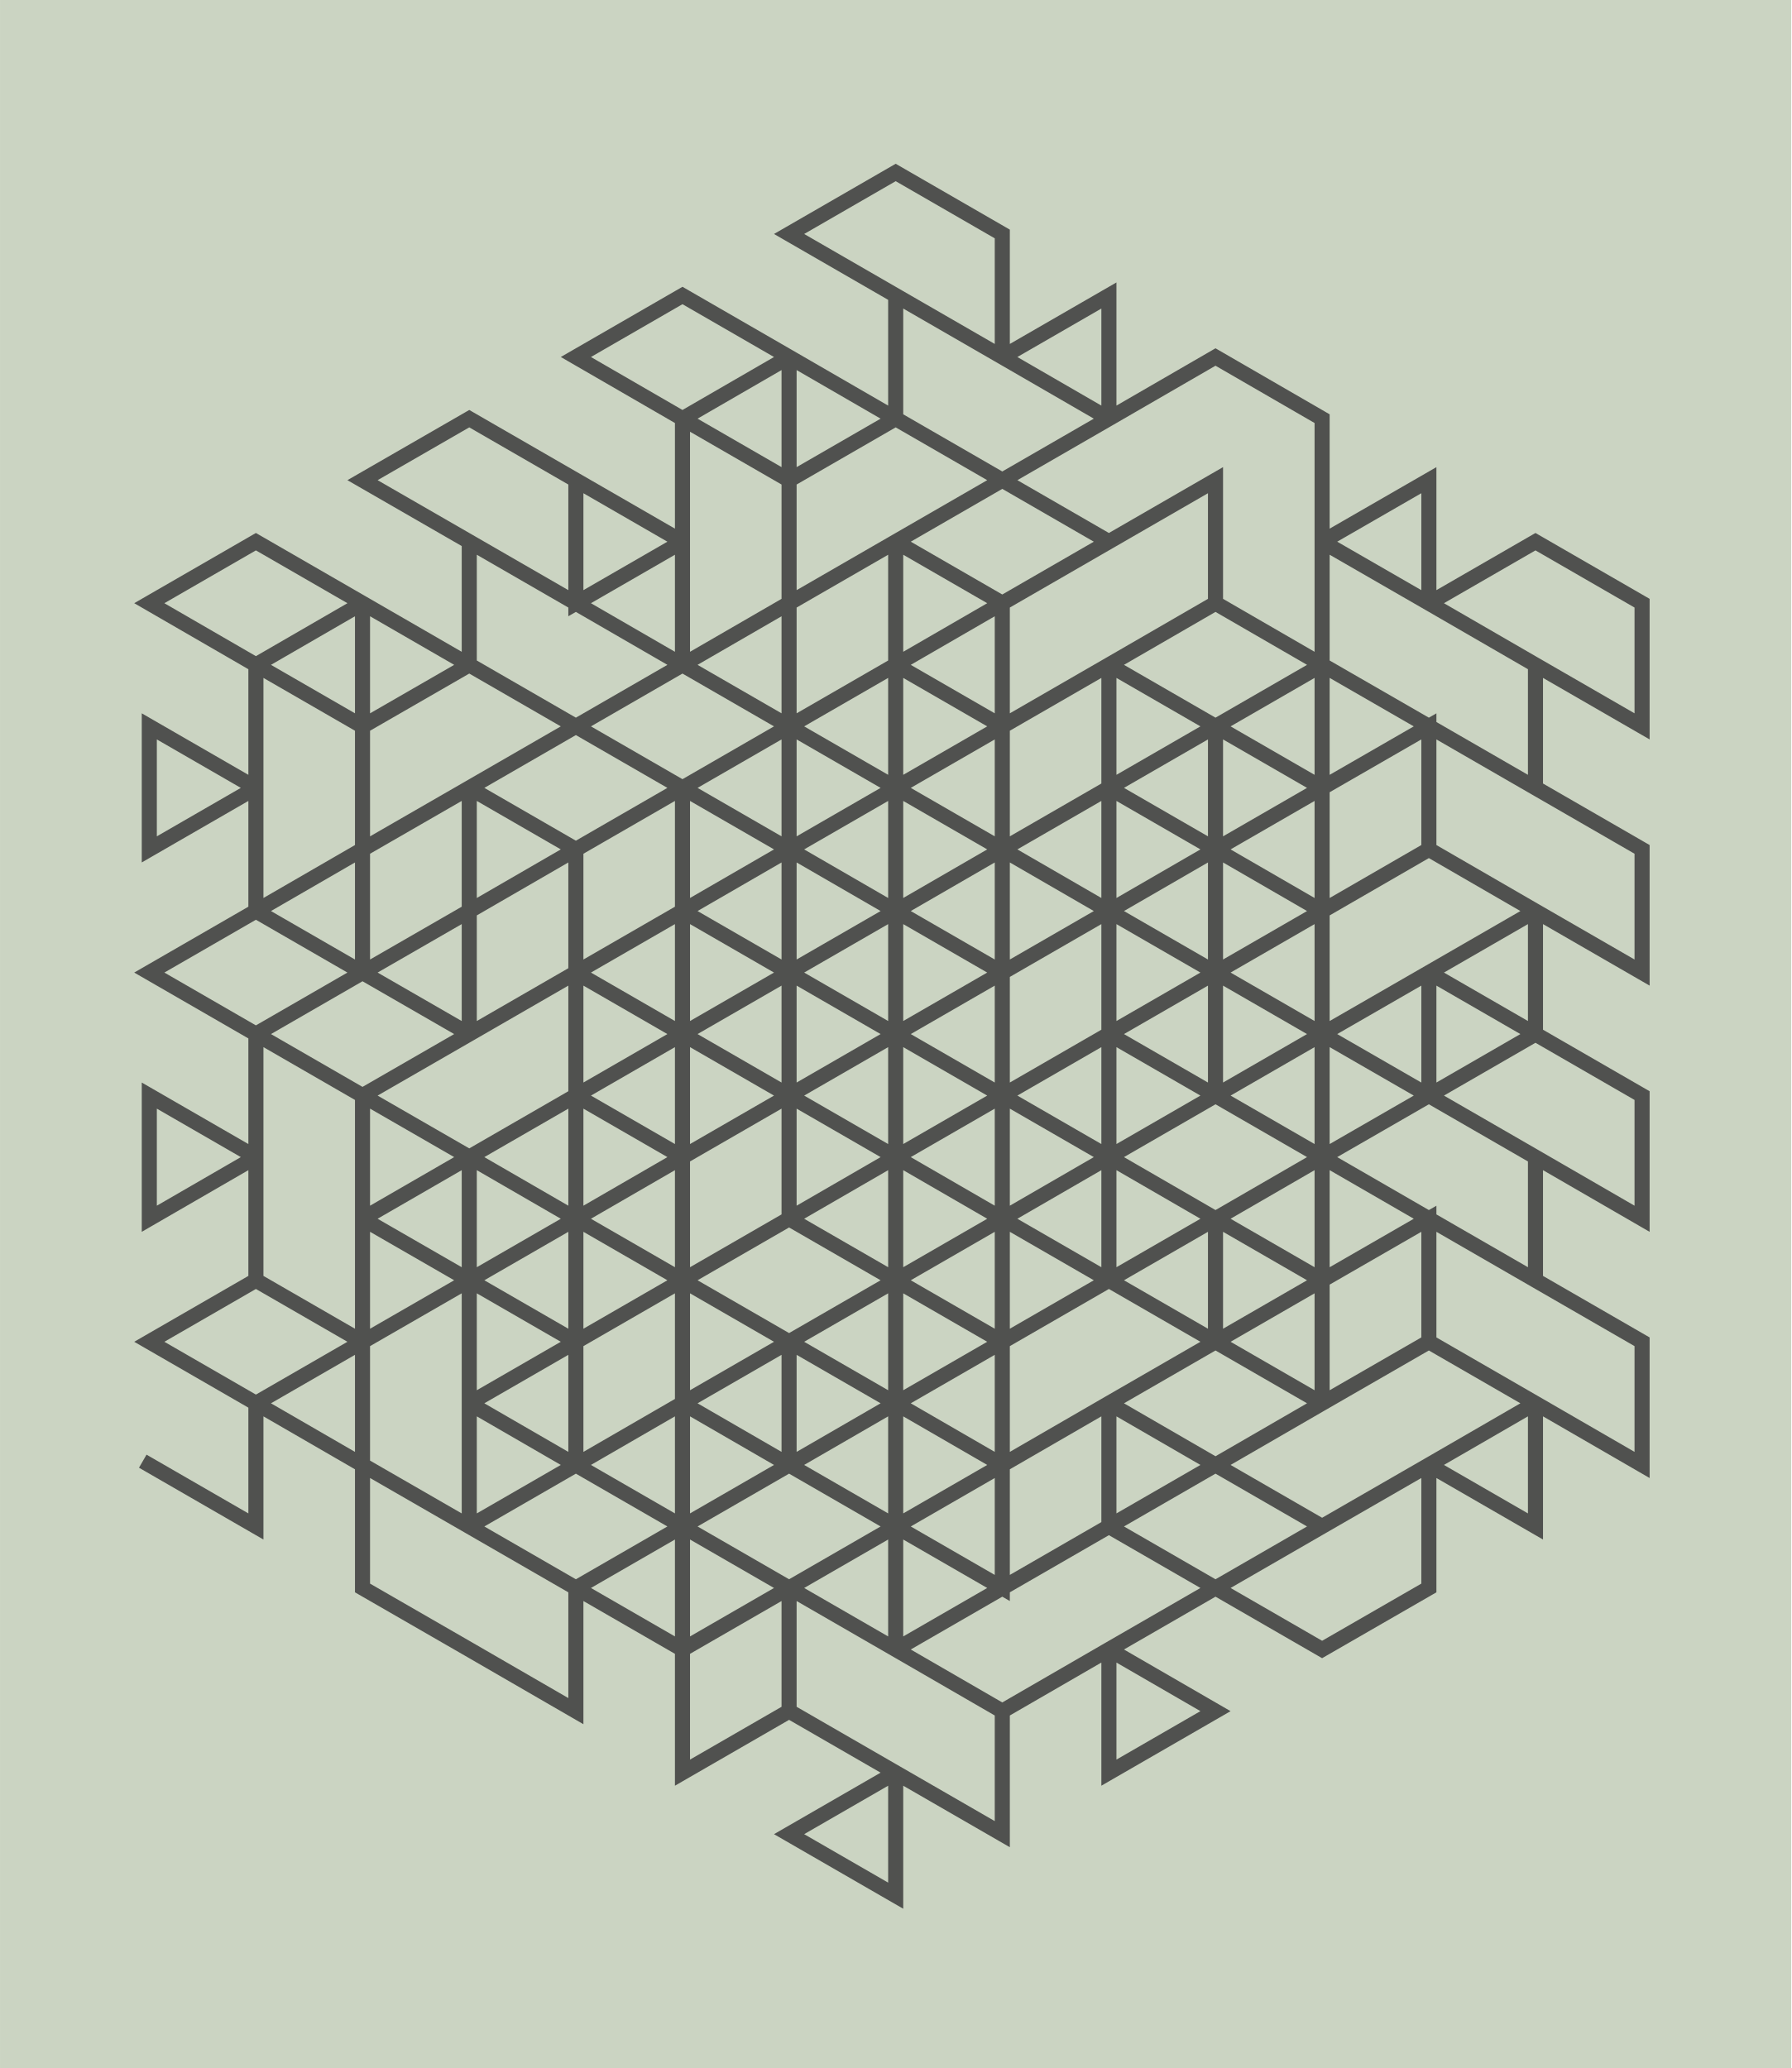
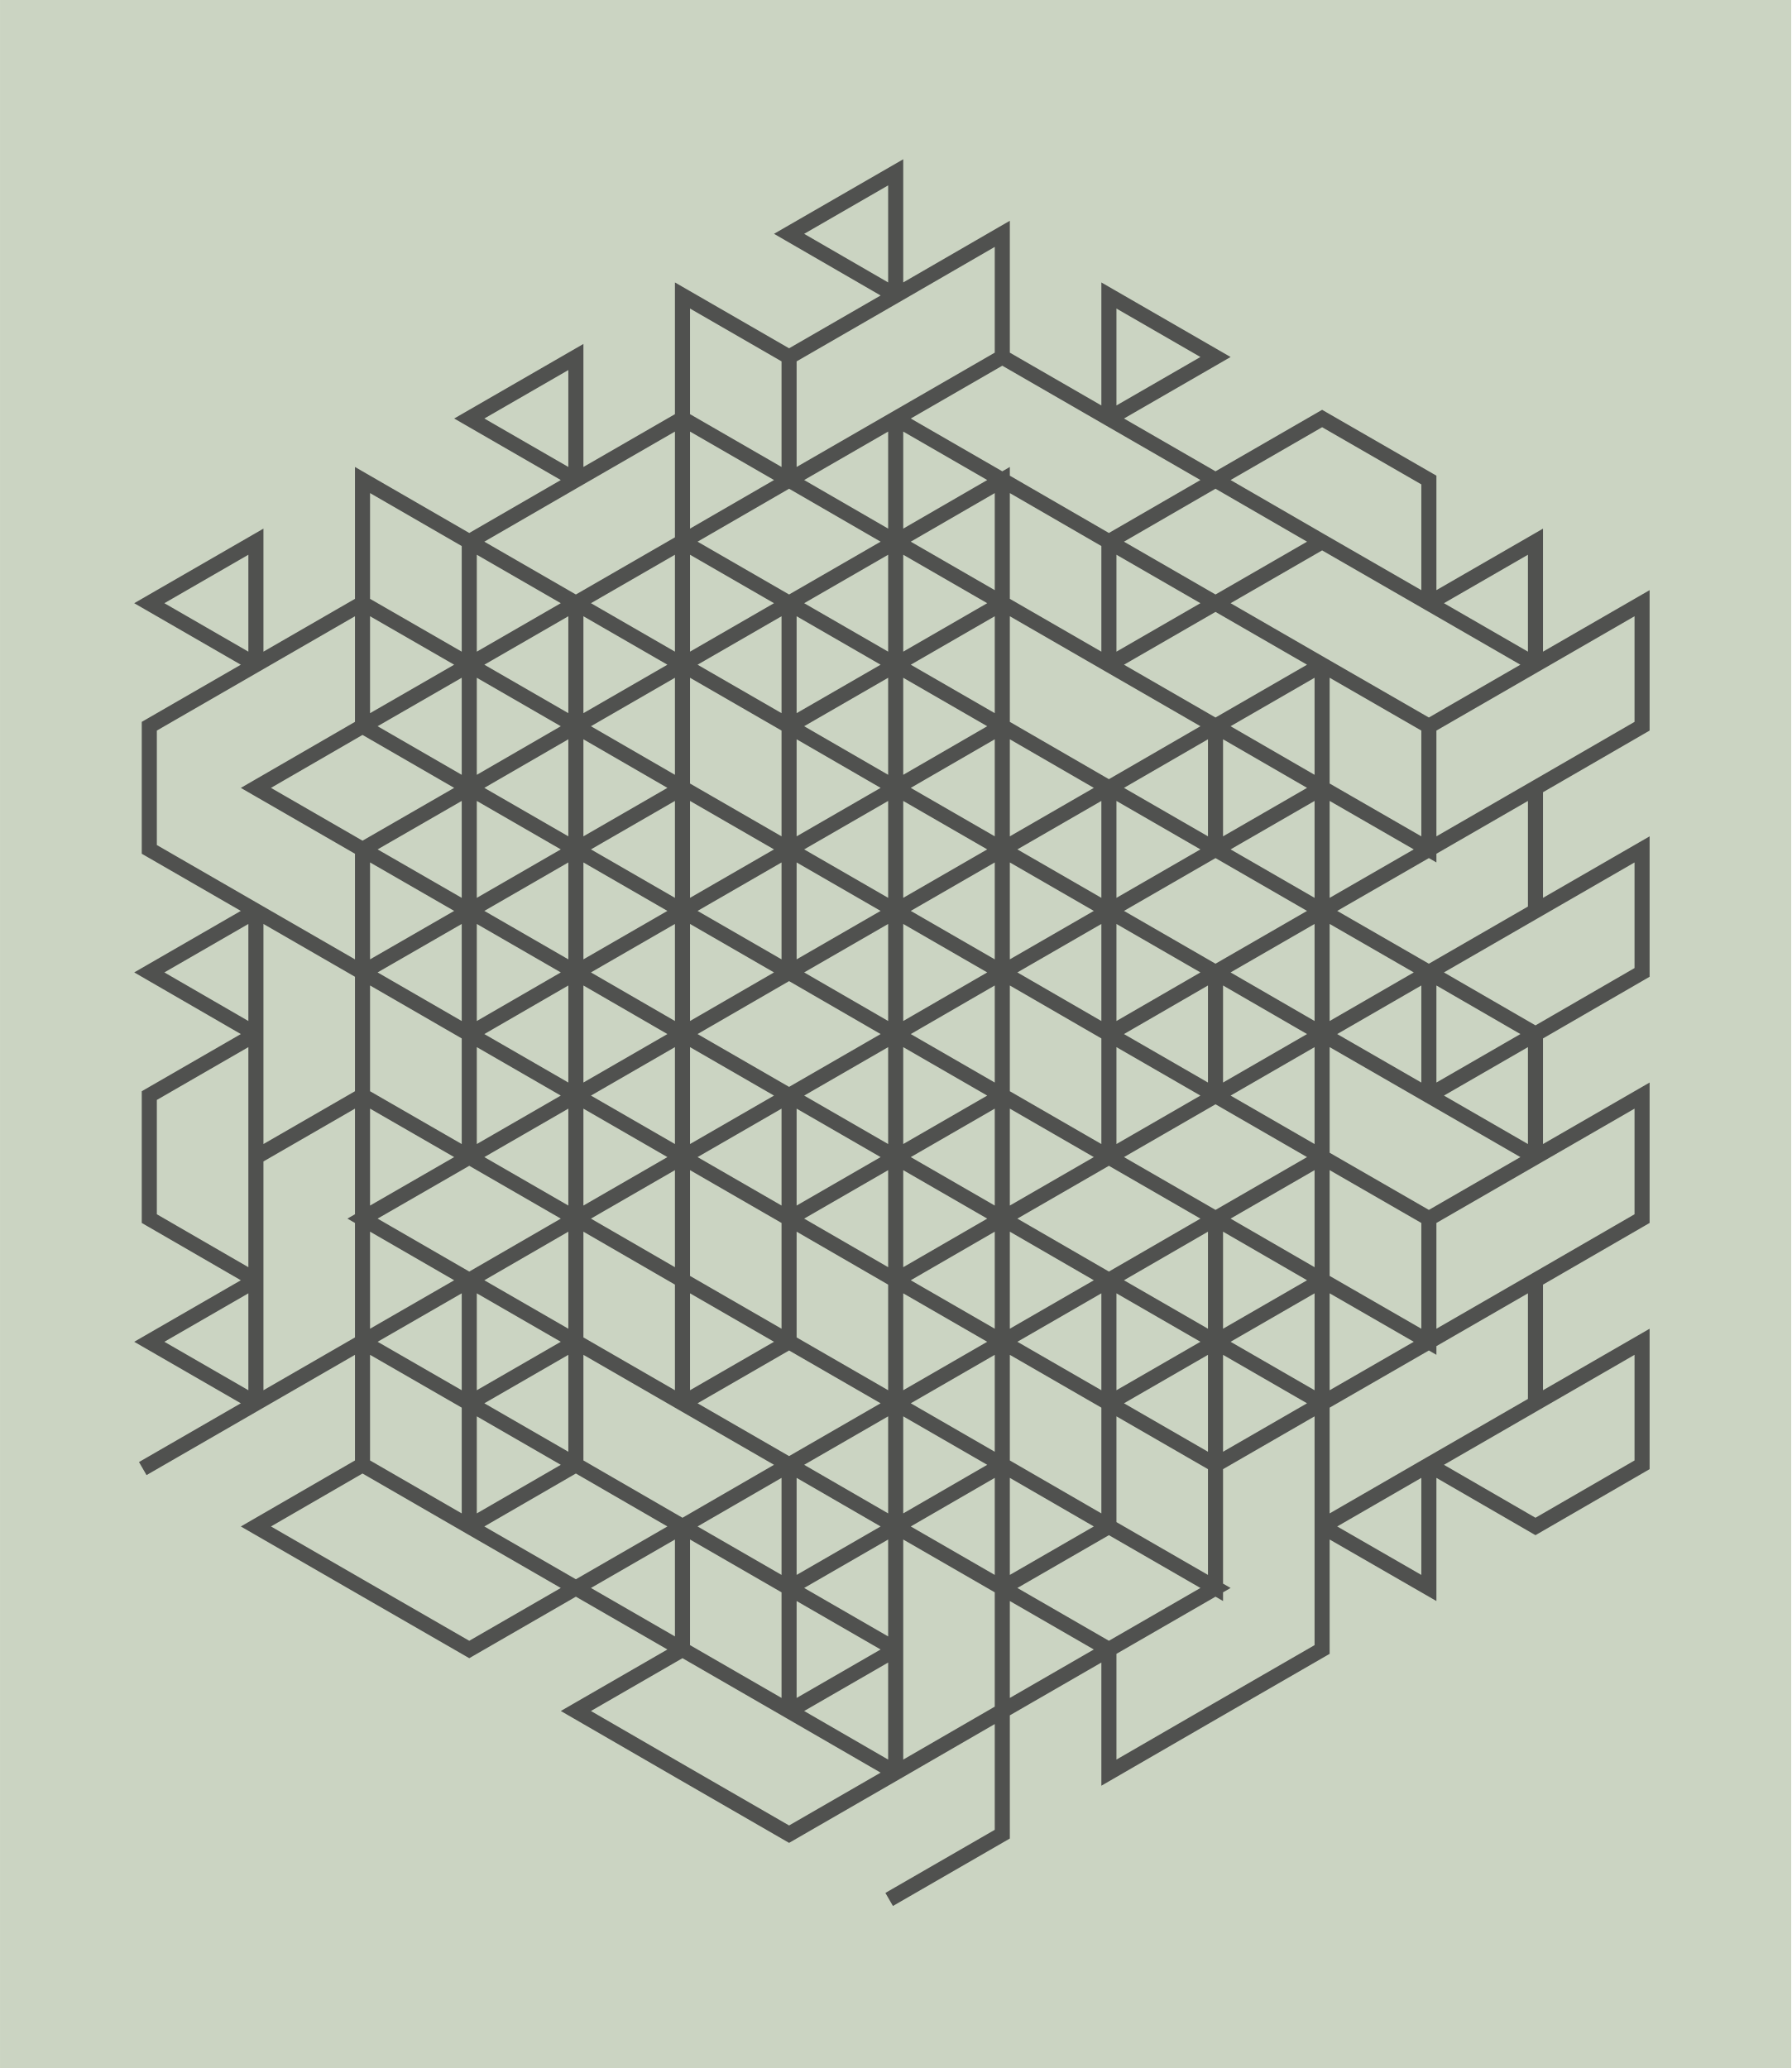
- <svg xmlns="http://www.w3.org/2000/svg" version="1.1" width="433.013" height="500" viewBox="-5.94 -6.859 11.879 13.717">
+ <svg xmlns="http://www.w3.org/2000/svg" version="1.1" width="433.013" height="500" viewBox="-5.94 -12.574 11.879 13.717">
  <g>
-     <rect x="-5.94" y="-6.859" width="11.879" height="13.717" fill="#CBD4C2" />
-     <path style="stroke-linecap:square;fill:none;stroke-width:0.1px;stroke:#50514F" d="M 0.0,0.0 L 0.707,0.408 L 0.707,-0.408 L 0.0,-0.816 L -0.707,-0.408 L 0.0,-2.220446049250313e-16 L -2.220446049250313e-16,0.816 L -0.707,0.408 L -1.414,0.816 L -2.121,1.225 L -1.414,1.633 L -0.707,1.225 L -0.707,0.408 L -1.414,0.816 L -2.121,0.408 L -1.414,-5.551115123125783e-16 L -1.414,-0.816 L -2.121,-0.408 L -2.121,-1.225 L -1.414,-1.633 L -0.707,-1.225 L -1.414,-0.816 L -1.414,-1.1102230246251565e-15 L -0.707,-0.408 L 1.1102230246251565e-16,-0.816 L 1.1102230246251565e-16,-1.633 L -0.707,-2.041 L -0.707,-1.225 L 3.6540727723789017e-16,-1.633 L 4.0870508004966485e-16,-2.449 L 0.707,-2.041 L 0.707,-1.225 L 1.414,-0.816 L 1.414,-1.633 L 2.121,-1.225 L 2.121,-0.408 L 1.414,-9.43689570931383e-16 L 1.414,-0.816 L 0.707,-1.225 L 0.707,-0.408 L 6.661338147750939e-16,-1.2212453270876722e-15 L -0.707,0.408 L -0.707,-0.408 L 6.661338147750939e-16,-0.816 L 0.707,-0.408 L 8.881784197001252e-16,-6.661338147750939e-16 L 1.3322676295501878e-15,0.816 L 0.707,0.408 L 0.707,1.225 L 1.3322676295501878e-15,1.633 L -0.707,1.225 L 1.3322676295501878e-15,0.816 L 1.1102230246251565e-15,1.633 L -0.707,2.041 L 8.881784197001252e-16,2.449 L 0.707,2.041 L 1.414,1.633 L 0.707,1.225 L 0.707,0.408 L 1.414,0.816 L 2.121,0.408 L 1.414,-2.392402047917627e-15 L 1.414,0.816 L 2.121,1.225 L 2.828,1.633 L 2.828,0.816 L 3.536,1.225 L 3.536,2.041 L 2.828,2.449 L 2.828,1.633 L 2.121,1.225 L 2.121,2.041 L 1.414,2.449 L 0.707,2.858 L 0.707,2.041 L 1.414,1.633 L 2.121,2.041 L 1.414,2.449 L 1.414,3.266 L 2.121,2.858 L 2.828,3.266 L 2.121,3.674 L 2.828,4.082 L 3.536,3.674 L 3.536,2.858 L 2.828,3.266 L 2.121,2.858 L 2.828,2.449 L 3.536,2.041 L 4.243,2.449 L 4.243,3.266 L 3.536,2.858 L 4.243,2.449 L 4.95,2.858 L 4.95,2.041 L 4.243,1.633 L 4.243,0.816 L 4.95,1.225 L 4.95,0.408 L 4.243,-3.158840111323623e-16 L 3.536,0.408 L 4.243,0.816 L 4.243,1.633 L 3.536,1.225 L 2.828,1.633 L 2.121,2.041 L 2.828,2.449 L 3.536,2.041 L 3.536,1.225 L 2.828,1.633 L 2.121,1.225 L 2.828,0.816 L 2.121,0.408 L 1.414,0.816 L 1.414,1.633 L 2.121,1.225 L 1.414,0.816 L 0.707,1.225 L 0.707,0.408 L 1.414,-2.1094237467877974e-15 L 2.121,-0.408 L 2.121,0.408 L 2.828,0.816 L 2.828,-8.326672684688674e-16 L 3.536,-0.408 L 3.536,0.408 L 2.828,-2.0298047264481553e-15 L 2.828,-0.816 L 2.828,-1.633 L 2.828,-2.449 L 3.536,-2.041 L 3.536,-1.225 L 2.828,-0.816 L 2.828,-1.633 L 2.121,-2.041 L 2.121,-1.225 L 1.414,-0.816 L 0.707,-0.408 L 0.707,-1.225 L 1.414,-1.633 L 2.121,-1.225 L 1.414,-0.816 L 1.414,0.0 L 2.121,-0.408 L 2.828,1.4432899320127035e-15 L 2.121,0.408 L 2.828,0.816 L 3.536,0.408 L 3.536,-0.408 L 2.828,3.1086244689504383e-15 L 2.121,-0.408 L 2.828,-0.816 L 3.536,-1.225 L 4.243,-0.816 L 4.243,2.220446049250313e-15 L 3.536,-0.408 L 4.243,-0.816 L 4.95,-0.408 L 4.95,-1.225 L 4.243,-1.633 L 4.243,-2.449 L 4.95,-2.041 L 4.95,-2.858 L 4.243,-3.266 L 3.536,-2.858 L 4.243,-2.449 L 4.243,-1.633 L 3.536,-2.041 L 2.828,-1.633 L 2.121,-1.225 L 2.828,-0.816 L 3.536,-1.225 L 3.536,-2.041 L 2.828,-1.633 L 2.121,-2.041 L 2.828,-2.449 L 2.121,-2.858 L 1.414,-2.449 L 1.414,-1.633 L 2.121,-2.041 L 1.414,-2.449 L 0.707,-2.041 L 0.707,-2.858 L 1.414,-3.266 L 2.121,-3.674 L 2.121,-2.858 L 2.828,-2.449 L 2.828,-3.266 L 3.536,-3.674 L 3.536,-2.858 L 2.828,-3.266 L 2.828,-4.082 L 2.121,-4.491 L 1.414,-4.082 L 0.707,-4.491 L 1.414,-4.899 L 1.414,-4.082 L 0.707,-3.674 L 1.414,-3.266 L 2.121,-3.674 L 2.121,-2.858 L 1.414,-2.449 L 1.414,-1.633 L 2.121,-2.041 L 1.414,-2.449 L 0.707,-2.041 L 0.707,-2.858 L 1.414,-3.266 L 0.707,-3.674 L 2.4424906541753444e-15,-3.266 L 5.551115123125783e-16,-2.449 L 0.707,-2.858 L 4.710277376051322e-16,-3.266 L -0.707,-2.858 L -0.707,-3.674 L 2.6306697848694773e-15,-4.082 L 4.752262122646435e-15,-4.899 L 0.707,-4.491 L 0.707,-5.307 L 6.816125433855118e-15,-5.715 L -0.707,-5.307 L 6.772360450213455e-15,-4.899 L 4.773959005888173e-15,-4.082 L -0.707,-4.491 L -1.414,-4.082 L -0.707,-3.674 L -0.707,-4.491 L -1.414,-4.899 L -2.121,-4.491 L -1.414,-4.082 L -1.414,-3.266 L -2.121,-3.674 L -2.121,-2.858 L -1.414,-3.266 L -1.414,-2.449 L -2.121,-2.041 L -1.414,-1.633 L -0.707,-2.041 L -0.707,-2.858 L -1.414,-2.449 L -0.707,-2.041 L 1.9984014443252818e-15,-2.449 L -4.440892098500626e-16,-1.633 L -0.707,-1.225 L -8.881784197001252e-16,-0.816 L 0.707,-1.225 L 0.707,-2.041 L 8.881784197001252e-16,-1.633 L 2.6645352591003757e-15,-2.449 L 0.707,-2.858 L 2.886579864025407e-15,-3.266 L -0.707,-2.858 L -0.707,-3.674 L 4.6629367034256575e-15,-4.082 L 0.707,-3.674 L 4.884981308350689e-15,-3.266 L -0.707,-2.858 L -1.414,-2.449 L -2.121,-2.858 L -1.414,-3.266 L -1.414,-2.449 L -2.121,-2.041 L -1.414,-1.633 L -0.707,-2.041 L -0.707,-1.225 L -1.414,-0.816 L -1.414,-3.9968028886505635e-15 L -0.707,-0.408 L -1.414,-0.816 L -2.121,-0.408 L -2.121,-1.225 L -1.414,-1.633 L -2.121,-2.041 L -2.828,-1.633 L -2.828,-0.816 L -2.121,-1.225 L -2.828,-1.633 L -3.536,-1.225 L -3.536,-2.041 L -2.828,-2.449 L -2.828,-3.266 L -2.121,-2.858 L -2.121,-3.674 L -2.828,-4.082 L -3.536,-3.674 L -2.828,-3.266 L -2.828,-2.449 L -3.536,-2.858 L -4.243,-2.449 L -3.536,-2.041 L -3.536,-2.858 L -4.243,-3.266 L -4.95,-2.858 L -4.243,-2.449 L -4.243,-1.633 L -4.95,-2.041 L -4.95,-1.225 L -4.243,-1.633 L -4.243,-0.816 L -4.95,-0.408 L -4.243,-8.881784197001252e-15 L -3.536,-0.408 L -3.536,-1.225 L -4.243,-0.816 L -3.536,-0.408 L -2.828,-0.816 L -2.828,-6.661338147750939e-15 L -3.536,0.408 L -2.828,0.816 L -2.121,0.408 L -2.121,-0.408 L -2.828,-4.884981308350689e-15 L -2.828,-0.816 L -2.121,-1.225 L -2.828,-1.633 L -3.536,-1.225 L -3.536,-2.041 L -2.828,-2.449 L -2.121,-2.041 L -2.828,-1.633 L -2.121,-1.225 L -2.121,-0.408 L -1.414,-8.881784197001252e-16 L -1.414,-0.816 L -0.707,-1.225 L -0.707,-0.408 L -1.414,-0.816 L -1.414,-1.633 L -0.707,-2.041 L 4.440892098500626e-15,-2.449 L 2.6645352591003757e-15,-1.633 L -0.707,-1.225 L 1.3322676295501878e-15,-0.816 L 0.707,-1.225 L 0.707,-2.041 L 2.220446049250313e-15,-1.633 L 0.707,-1.225 L 1.414,-1.633 L 2.121,-1.225 L 1.414,-0.816 L 1.414,6.661338147750939e-15 L 2.121,-0.408 L 1.414,-0.816 L 0.707,-0.408 L 0.0,3.1086244689504383e-15 L 0.707,0.408 L 0.707,-0.408 L 0.0,-0.816 L -0.707,-0.408 L -8.881784197001252e-16,3.1086244689504383e-15 L -1.7763568394002505e-15,0.816 L -0.707,0.408 L -0.707,1.225 L -2.6645352591003757e-15,1.633 L -4.440892098500626e-15,2.449 L -0.707,2.041 L -3.552713678800501e-15,1.633 L 0.707,2.041 L 0.707,1.225 L -1.7763568394002505e-15,0.816 L 0.707,0.408 L 1.414,4.884981308350689e-15 L 2.121,0.408 L 1.414,0.816 L 1.414,1.633 L 2.121,1.225 L 1.414,0.816 L 0.707,1.225 L -1.7763568394002505e-15,0.816 L 0.707,0.408 L 0.707,-0.408 L -8.881784197001252e-16,2.220446049250313e-15 L -0.707,-0.408 L 4.440892098500626e-16,-0.816 L -4.440892098500626e-16,2.220446049250313e-15 L -0.707,0.408 L -1.414,0.816 L -1.414,4.440892098500626e-16 L -0.707,0.408 L -0.707,1.225 L -1.414,1.633 L -1.414,0.816 L -2.121,0.408 L -2.121,1.225 L -2.121,2.041 L -2.121,2.858 L -1.414,3.266 L -1.414,2.449 L -0.707,2.041 L -0.707,2.858 L -1.414,2.449 L -1.414,1.633 L -0.707,1.225 L -2.220446049250313e-15,0.816 L -3.1086244689504383e-15,1.633 L -0.707,2.041 L -4.440892098500626e-15,2.449 L 0.707,2.041 L 0.707,1.225 L -3.1086244689504383e-15,1.633 L 0.707,2.041 L 1.414,1.633 L 2.121,2.041 L 1.414,2.449 L 1.414,3.266 L 2.121,2.858 L 1.414,2.449 L 0.707,2.858 L -5.329070518200751e-15,3.266 L 0.707,3.674 L 0.707,2.858 L -4.440892098500626e-15,2.449 L -0.707,2.858 L -6.217248937900877e-15,3.266 L -7.105427357601002e-15,4.082 L -0.707,3.674 L -0.707,4.491 L -7.105427357601002e-15,4.899 L -7.993605777301127e-15,5.715 L -0.707,5.307 L -7.105427357601002e-15,4.899 L 0.707,5.307 L 0.707,4.491 L -6.217248937900877e-15,4.082 L 0.707,3.674 L 1.414,3.266 L 2.121,3.674 L 1.414,4.082 L 1.414,4.899 L 2.121,4.491 L 1.414,4.082 L 0.707,4.491 L -5.773159728050814e-15,4.082 L 0.707,3.674 L 0.707,2.858 L -4.440892098500626e-15,3.266 L -0.707,2.858 L -3.1086244689504383e-15,2.449 L -4.440892098500626e-15,3.266 L -0.707,3.674 L -1.414,4.082 L -1.414,3.266 L -0.707,3.674 L -0.707,4.491 L -1.414,4.899 L -1.414,4.082 L -2.121,3.674 L -2.121,4.491 L -2.828,4.082 L -3.536,3.674 L -3.536,2.858 L -2.828,3.266 L -2.121,2.858 L -2.828,2.449 L -2.828,3.266 L -2.121,3.674 L -1.414,3.266 L -0.707,2.858 L -1.414,2.449 L -2.121,2.858 L -2.121,2.041 L -1.414,1.633 L -0.707,2.041 L -1.414,2.449 L -1.414,1.633 L -0.707,1.225 L -0.707,0.408 L -1.414,0.816 L -2.121,0.408 L -1.414,3.3306690738754696e-15 L -1.414,0.816 L -2.121,1.225 L -2.828,1.633 L -2.828,0.816 L -2.121,1.225 L -2.121,2.041 L -2.828,2.449 L -2.828,1.633 L -3.536,1.225 L -3.536,2.041 L -4.243,1.633 L -4.243,0.816 L -4.95,0.408 L -4.95,1.225 L -4.243,0.816 L -4.243,-8.881784197001252e-16 L -3.536,0.408 L -3.536,1.225 L -2.828,0.816 L -2.121,0.408 L -2.121,-0.408 L -2.828,-4.440892098500626e-16 L -3.536,-0.408 L -2.828,-0.816 L -2.828,1.3322676295501878e-15 L -3.536,0.408 L -3.536,1.225 L -2.828,0.816 L -2.121,1.225 L -2.828,1.633 L -2.828,2.449 L -2.121,2.041 L -2.828,1.633 L -3.536,2.041 L -4.243,2.449 L -3.536,2.858 L -3.536,2.041 L -4.243,1.633 L -4.95,2.041 L -4.243,2.449 L -4.243,3.266 L -4.95,2.858 " />
+     <rect x="-5.94" y="-12.574" width="11.879" height="13.717" fill="#CBD4C2" />
+     <path style="stroke-linecap:square;fill:none;stroke:#50514F;stroke-width:0.1px" d="M 0.0,0.0 L 0.707,-0.408 L 0.707,-1.225 L -8.659560562354938e-17,-0.816 L -0.707,-1.225 L 2.220446049250313e-16,-1.633 L 1.1102230246251565e-16,-0.816 L -0.707,-0.408 L -1.414,-0.816 L -2.121,-1.225 L -1.414,-1.633 L -0.707,-1.225 L -0.707,-2.041 L -1.414,-2.449 L -2.121,-2.041 L -1.414,-1.633 L -1.414,-2.449 L -2.121,-2.858 L -2.121,-3.674 L -1.414,-3.266 L -0.707,-3.674 L -1.414,-4.082 L -1.414,-3.266 L -0.707,-2.858 L 9.992007221626409e-16,-2.449 L 1.1102230246251565e-15,-3.266 L -0.707,-2.858 L -0.707,-2.041 L -1.3339076013749968e-17,-1.633 L -5.663687882552489e-17,-2.449 L 0.707,-2.858 L 0.707,-2.041 L 1.414,-2.449 L 1.414,-3.266 L 2.121,-3.674 L 2.121,-2.858 L 1.414,-3.266 L 1.414,-4.082 L 0.707,-3.674 L 0.707,-2.858 L 1.9984014443252818e-15,-3.266 L -0.707,-3.674 L -0.707,-4.491 L 1.9984014443252818e-15,-4.082 L 0.707,-4.491 L 2.6645352591003757e-15,-4.899 L 3.552713678800501e-15,-4.082 L 0.707,-3.674 L 0.707,-2.858 L 3.552713678800501e-15,-3.266 L -0.707,-2.858 L 2.6645352591003757e-15,-2.449 L 2.886579864025407e-15,-1.633 L -0.707,-2.041 L 3.552713678800501e-15,-2.449 L 0.707,-2.041 L 1.414,-1.633 L 0.707,-1.225 L 0.707,-2.041 L 1.414,-2.449 L 2.121,-2.041 L 1.414,-1.633 L 1.414,-0.816 L 2.121,-1.225 L 2.828,-1.633 L 2.828,-2.449 L 3.536,-2.858 L 3.536,-2.041 L 2.828,-2.449 L 2.828,-3.266 L 2.121,-2.858 L 2.121,-2.041 L 1.414,-2.449 L 0.707,-2.858 L 0.707,-3.674 L 1.414,-3.266 L 2.121,-3.674 L 1.414,-4.082 L 1.414,-3.266 L 2.121,-2.858 L 2.828,-3.266 L 2.121,-3.674 L 2.828,-4.082 L 3.536,-3.674 L 3.536,-4.491 L 2.828,-4.899 L 2.121,-4.491 L 2.828,-4.082 L 3.536,-3.674 L 4.243,-4.082 L 4.243,-3.266 L 3.536,-2.858 L 4.243,-2.449 L 4.95,-2.858 L 4.95,-3.674 L 4.243,-3.266 L 4.243,-4.082 L 4.95,-4.491 L 4.95,-5.307 L 4.243,-4.899 L 3.536,-5.307 L 4.243,-5.715 L 4.243,-4.899 L 3.536,-4.491 L 2.828,-4.899 L 2.121,-5.307 L 2.828,-5.715 L 3.536,-5.307 L 3.536,-6.124 L 2.828,-6.532 L 2.121,-6.124 L 2.828,-5.715 L 2.121,-5.307 L 1.414,-5.715 L 1.414,-4.899 L 2.121,-4.491 L 1.414,-4.082 L 0.707,-4.491 L 0.707,-5.307 L 1.414,-4.899 L 2.121,-4.491 L 2.121,-3.674 L 2.828,-4.082 L 2.828,-4.899 L 3.536,-4.491 L 3.536,-3.674 L 2.828,-3.266 L 2.828,-4.082 L 2.828,-4.899 L 2.828,-5.715 L 3.536,-6.124 L 3.536,-5.307 L 2.828,-5.715 L 2.828,-6.532 L 2.121,-6.124 L 2.121,-5.307 L 1.414,-5.715 L 0.707,-6.124 L 0.707,-6.94 L 1.414,-6.532 L 2.121,-6.94 L 1.414,-7.348 L 1.414,-6.532 L 2.121,-6.124 L 2.828,-6.532 L 2.121,-6.94 L 2.828,-7.348 L 3.536,-6.94 L 3.536,-7.757 L 2.828,-8.165 L 2.121,-7.757 L 2.828,-7.348 L 3.536,-6.94 L 4.243,-7.348 L 4.243,-6.532 L 3.536,-6.124 L 4.243,-5.715 L 4.95,-6.124 L 4.95,-6.94 L 4.243,-6.532 L 4.243,-7.348 L 4.95,-7.757 L 4.95,-8.573 L 4.243,-8.165 L 3.536,-8.573 L 4.243,-8.981 L 4.243,-8.165 L 3.536,-7.757 L 2.828,-8.165 L 2.121,-8.573 L 2.828,-8.981 L 3.536,-8.573 L 3.536,-9.39 L 2.828,-9.798 L 2.121,-9.39 L 2.828,-8.981 L 2.121,-8.573 L 1.414,-8.981 L 1.414,-8.165 L 2.121,-7.757 L 1.414,-7.348 L 0.707,-7.757 L 0.707,-8.573 L 1.414,-8.165 L 2.121,-7.757 L 2.121,-6.94 L 2.828,-7.348 L 2.828,-8.165 L 3.536,-7.757 L 3.536,-6.94 L 2.828,-6.532 L 2.828,-7.348 L 2.121,-6.94 L 1.414,-7.348 L 0.707,-6.94 L 1.414,-6.532 L 1.414,-5.715 L 0.707,-6.124 L 1.414,-6.532 L 2.121,-6.124 L 2.121,-5.307 L 1.414,-5.715 L 1.414,-4.899 L 2.121,-4.491 L 1.414,-4.082 L 0.707,-4.491 L 0.707,-5.307 L 1.414,-4.899 L 0.707,-4.491 L 6.661338147750939e-16,-4.899 L -1.3322676295501878e-15,-4.082 L 0.707,-3.674 L -4.070868835117928e-15,-3.266 L -0.707,-3.674 L -0.707,-4.491 L -2.0415578816944633e-15,-4.082 L -6.561149541052205e-18,-4.899 L 0.707,-5.307 L 0.707,-6.124 L 1.9707065560440865e-15,-5.715 L -0.707,-6.124 L 4.551914400963142e-15,-6.532 L 2.3314683517128287e-15,-5.715 L -0.707,-5.307 L -1.414,-5.715 L -0.707,-6.124 L -0.707,-6.94 L -1.414,-6.532 L -2.121,-6.94 L -1.414,-7.348 L -1.414,-6.532 L -2.121,-6.124 L -2.121,-5.307 L -1.414,-4.899 L -1.414,-4.082 L -2.121,-4.491 L -1.414,-4.899 L -0.707,-4.491 L -0.707,-5.307 L -1.414,-5.715 L -0.707,-6.124 L 2.4424906541753444e-15,-5.715 L 2.220446049250313e-16,-4.899 L -0.707,-5.307 L 2.220446049250313e-15,-5.715 L 0.707,-5.307 L 0.707,-6.124 L 4.440892098500626e-15,-6.532 L 6.217248937900877e-15,-7.348 L 0.707,-6.94 L 3.9968028886505635e-15,-6.532 L -0.707,-6.94 L -0.707,-7.757 L 5.773159728050814e-15,-7.348 L 0.707,-7.757 L 7.993605777301127e-15,-8.165 L -0.707,-8.573 L -1.414,-8.981 L -2.121,-8.573 L -1.414,-8.165 L -1.414,-7.348 L -2.121,-7.757 L -1.414,-8.165 L -0.707,-7.757 L -0.707,-6.94 L -1.414,-7.348 L -1.414,-6.532 L -0.707,-6.124 L -1.414,-5.715 L -2.121,-6.124 L -2.121,-6.94 L -1.414,-6.532 L -2.121,-6.124 L -2.828,-6.532 L -2.828,-5.715 L -2.121,-5.307 L -2.828,-4.899 L -3.536,-5.307 L -3.536,-6.124 L -2.828,-5.715 L -2.828,-6.532 L -2.121,-6.94 L -2.121,-7.757 L -2.828,-7.348 L -3.536,-7.757 L -2.828,-8.165 L -2.828,-7.348 L -3.536,-6.94 L -4.243,-7.348 L -3.536,-7.757 L -3.536,-8.573 L -4.243,-8.165 L -4.95,-8.573 L -4.243,-8.981 L -4.243,-8.165 L -4.95,-7.757 L -4.95,-6.94 L -4.243,-6.532 L -4.243,-5.715 L -4.95,-6.124 L -4.243,-6.532 L -3.536,-6.124 L -3.536,-6.94 L -4.243,-7.348 L -3.536,-7.757 L -2.828,-7.348 L -2.828,-6.532 L -3.536,-6.94 L -2.828,-7.348 L -2.121,-6.94 L -2.121,-7.757 L -2.828,-8.165 L -2.828,-8.981 L -2.121,-8.573 L -2.828,-8.165 L -3.536,-8.573 L -3.536,-9.39 L -2.828,-8.981 L -2.121,-9.39 L -2.828,-9.798 L -2.121,-10.206 L -2.121,-9.39 L -1.414,-9.798 L -1.414,-10.614 L -0.707,-10.206 L -0.707,-9.39 L -1.414,-8.981 L -1.414,-9.798 L -0.707,-9.39 L 1.1546319456101628e-14,-8.981 L 9.769962616701378e-15,-8.165 L -0.707,-8.573 L 1.1102230246251565e-14,-8.981 L 0.707,-8.573 L 0.707,-9.39 L 1.2434497875801753e-14,-9.798 L 0.707,-10.206 L 1.414,-9.798 L 2.121,-10.206 L 1.414,-10.614 L 1.414,-9.798 L 2.121,-9.39 L 1.414,-8.981 L 0.707,-9.39 L 1.2434497875801753e-14,-9.798 L 0.707,-10.206 L 0.707,-11.023 L 1.2434497875801753e-14,-10.614 L -0.707,-11.023 L 1.509903313490213e-14,-11.431 L 1.3322676295501878e-14,-10.614 L -0.707,-10.206 L -0.707,-9.39 L 1.2434497875801753e-14,-9.798 L 1.2434497875801753e-14,-8.981 L -0.707,-8.573 L 9.769962616701378e-15,-8.165 L 0.707,-8.573 L 0.707,-9.39 L 1.1546319456101628e-14,-8.981 L 0.707,-8.573 L 1.414,-8.165 L 2.121,-8.573 L 1.414,-8.981 L 1.414,-8.165 L 2.121,-7.757 L 1.414,-7.348 L 0.707,-7.757 L 8.43769498715119e-15,-7.348 L 0.707,-6.94 L 0.707,-7.757 L 1.021405182655144e-14,-8.165 L -0.707,-7.757 L 9.769962616701378e-15,-7.348 L 8.43769498715119e-15,-6.532 L -0.707,-6.94 L -1.414,-7.348 L -1.414,-8.165 L -0.707,-8.573 L -0.707,-7.757 L -1.414,-8.165 L -1.414,-8.981 L -2.121,-8.573 L -2.121,-7.757 L -2.121,-6.94 L -2.121,-6.124 L -1.414,-6.532 L -1.414,-7.348 L -0.707,-6.94 L -0.707,-6.124 L -1.414,-5.715 L -1.414,-6.532 L -0.707,-6.124 L 8.43769498715119e-15,-5.715 L 7.549516567451064e-15,-4.899 L -0.707,-5.307 L 7.993605777301127e-15,-5.715 L 0.707,-5.307 L 0.707,-6.124 L 8.881784197001252e-15,-6.532 L 0.707,-6.94 L 1.414,-6.532 L 2.121,-6.94 L 1.414,-7.348 L 1.414,-6.532 L 2.121,-6.124 L 1.414,-5.715 L 0.707,-6.124 L 7.993605777301127e-15,-6.532 L 0.707,-6.94 L 0.707,-7.757 L 9.769962616701378e-15,-7.348 L -0.707,-7.757 L 9.769962616701378e-15,-8.165 L 8.881784197001252e-15,-7.348 L -0.707,-6.94 L -0.707,-6.124 L 7.993605777301127e-15,-6.532 L 7.105427357601002e-15,-5.715 L -0.707,-5.307 L 7.105427357601002e-15,-4.899 L 0.707,-5.307 L 0.707,-6.124 L 7.105427357601002e-15,-5.715 L 0.707,-5.307 L 1.414,-4.899 L 2.121,-5.307 L 1.414,-5.715 L 1.414,-4.899 L 2.121,-4.491 L 1.414,-4.082 L 0.707,-4.491 L 7.105427357601002e-15,-4.082 L 0.707,-3.674 L 0.707,-4.491 L 8.43769498715119e-15,-4.899 L -0.707,-4.491 L 8.881784197001252e-15,-4.082 L 7.549516567451064e-15,-3.266 L -0.707,-3.674 L -1.414,-4.082 L -1.414,-4.899 L -0.707,-5.307 L -0.707,-4.491 L -1.414,-4.899 L -1.414,-5.715 L -2.121,-5.307 L -2.121,-4.491 L -2.828,-4.082 L -3.536,-3.674 L -3.536,-4.491 L -2.828,-4.899 L -2.121,-4.491 L -2.828,-4.082 L -2.828,-3.266 L -2.121,-3.674 L -1.414,-3.266 L -0.707,-2.858 L -1.414,-2.449 L -2.121,-2.858 L -2.121,-3.674 L -1.414,-3.266 L -0.707,-3.674 L -1.414,-4.082 L -1.414,-4.899 L -0.707,-4.491 L -0.707,-5.307 L -1.414,-5.715 L -2.121,-5.307 L -1.414,-4.899 L -1.414,-4.082 L -2.121,-4.491 L -2.828,-4.899 L -2.828,-5.715 L -2.121,-6.124 L -2.121,-5.307 L -2.828,-5.715 L -2.828,-6.532 L -3.536,-6.124 L -3.536,-5.307 L -4.243,-4.899 L -4.243,-5.715 L -4.95,-5.307 L -4.95,-4.491 L -4.243,-4.082 L -4.243,-4.899 L -3.536,-5.307 L -3.536,-4.491 L -2.828,-4.082 L -2.121,-3.674 L -2.121,-4.491 L -2.828,-4.899 L -3.536,-4.491 L -2.828,-4.082 L -2.828,-3.266 L -3.536,-3.674 L -3.536,-2.858 L -2.828,-2.449 L -2.121,-2.858 L -2.828,-3.266 L -2.828,-2.449 L -2.121,-2.041 L -2.828,-1.633 L -3.536,-2.041 L -4.243,-2.449 L -3.536,-2.858 L -3.536,-3.674 L -4.243,-3.266 L -4.95,-3.674 L -4.243,-4.082 L -4.243,-3.266 L -4.95,-2.858 " />
  </g>
</svg>
